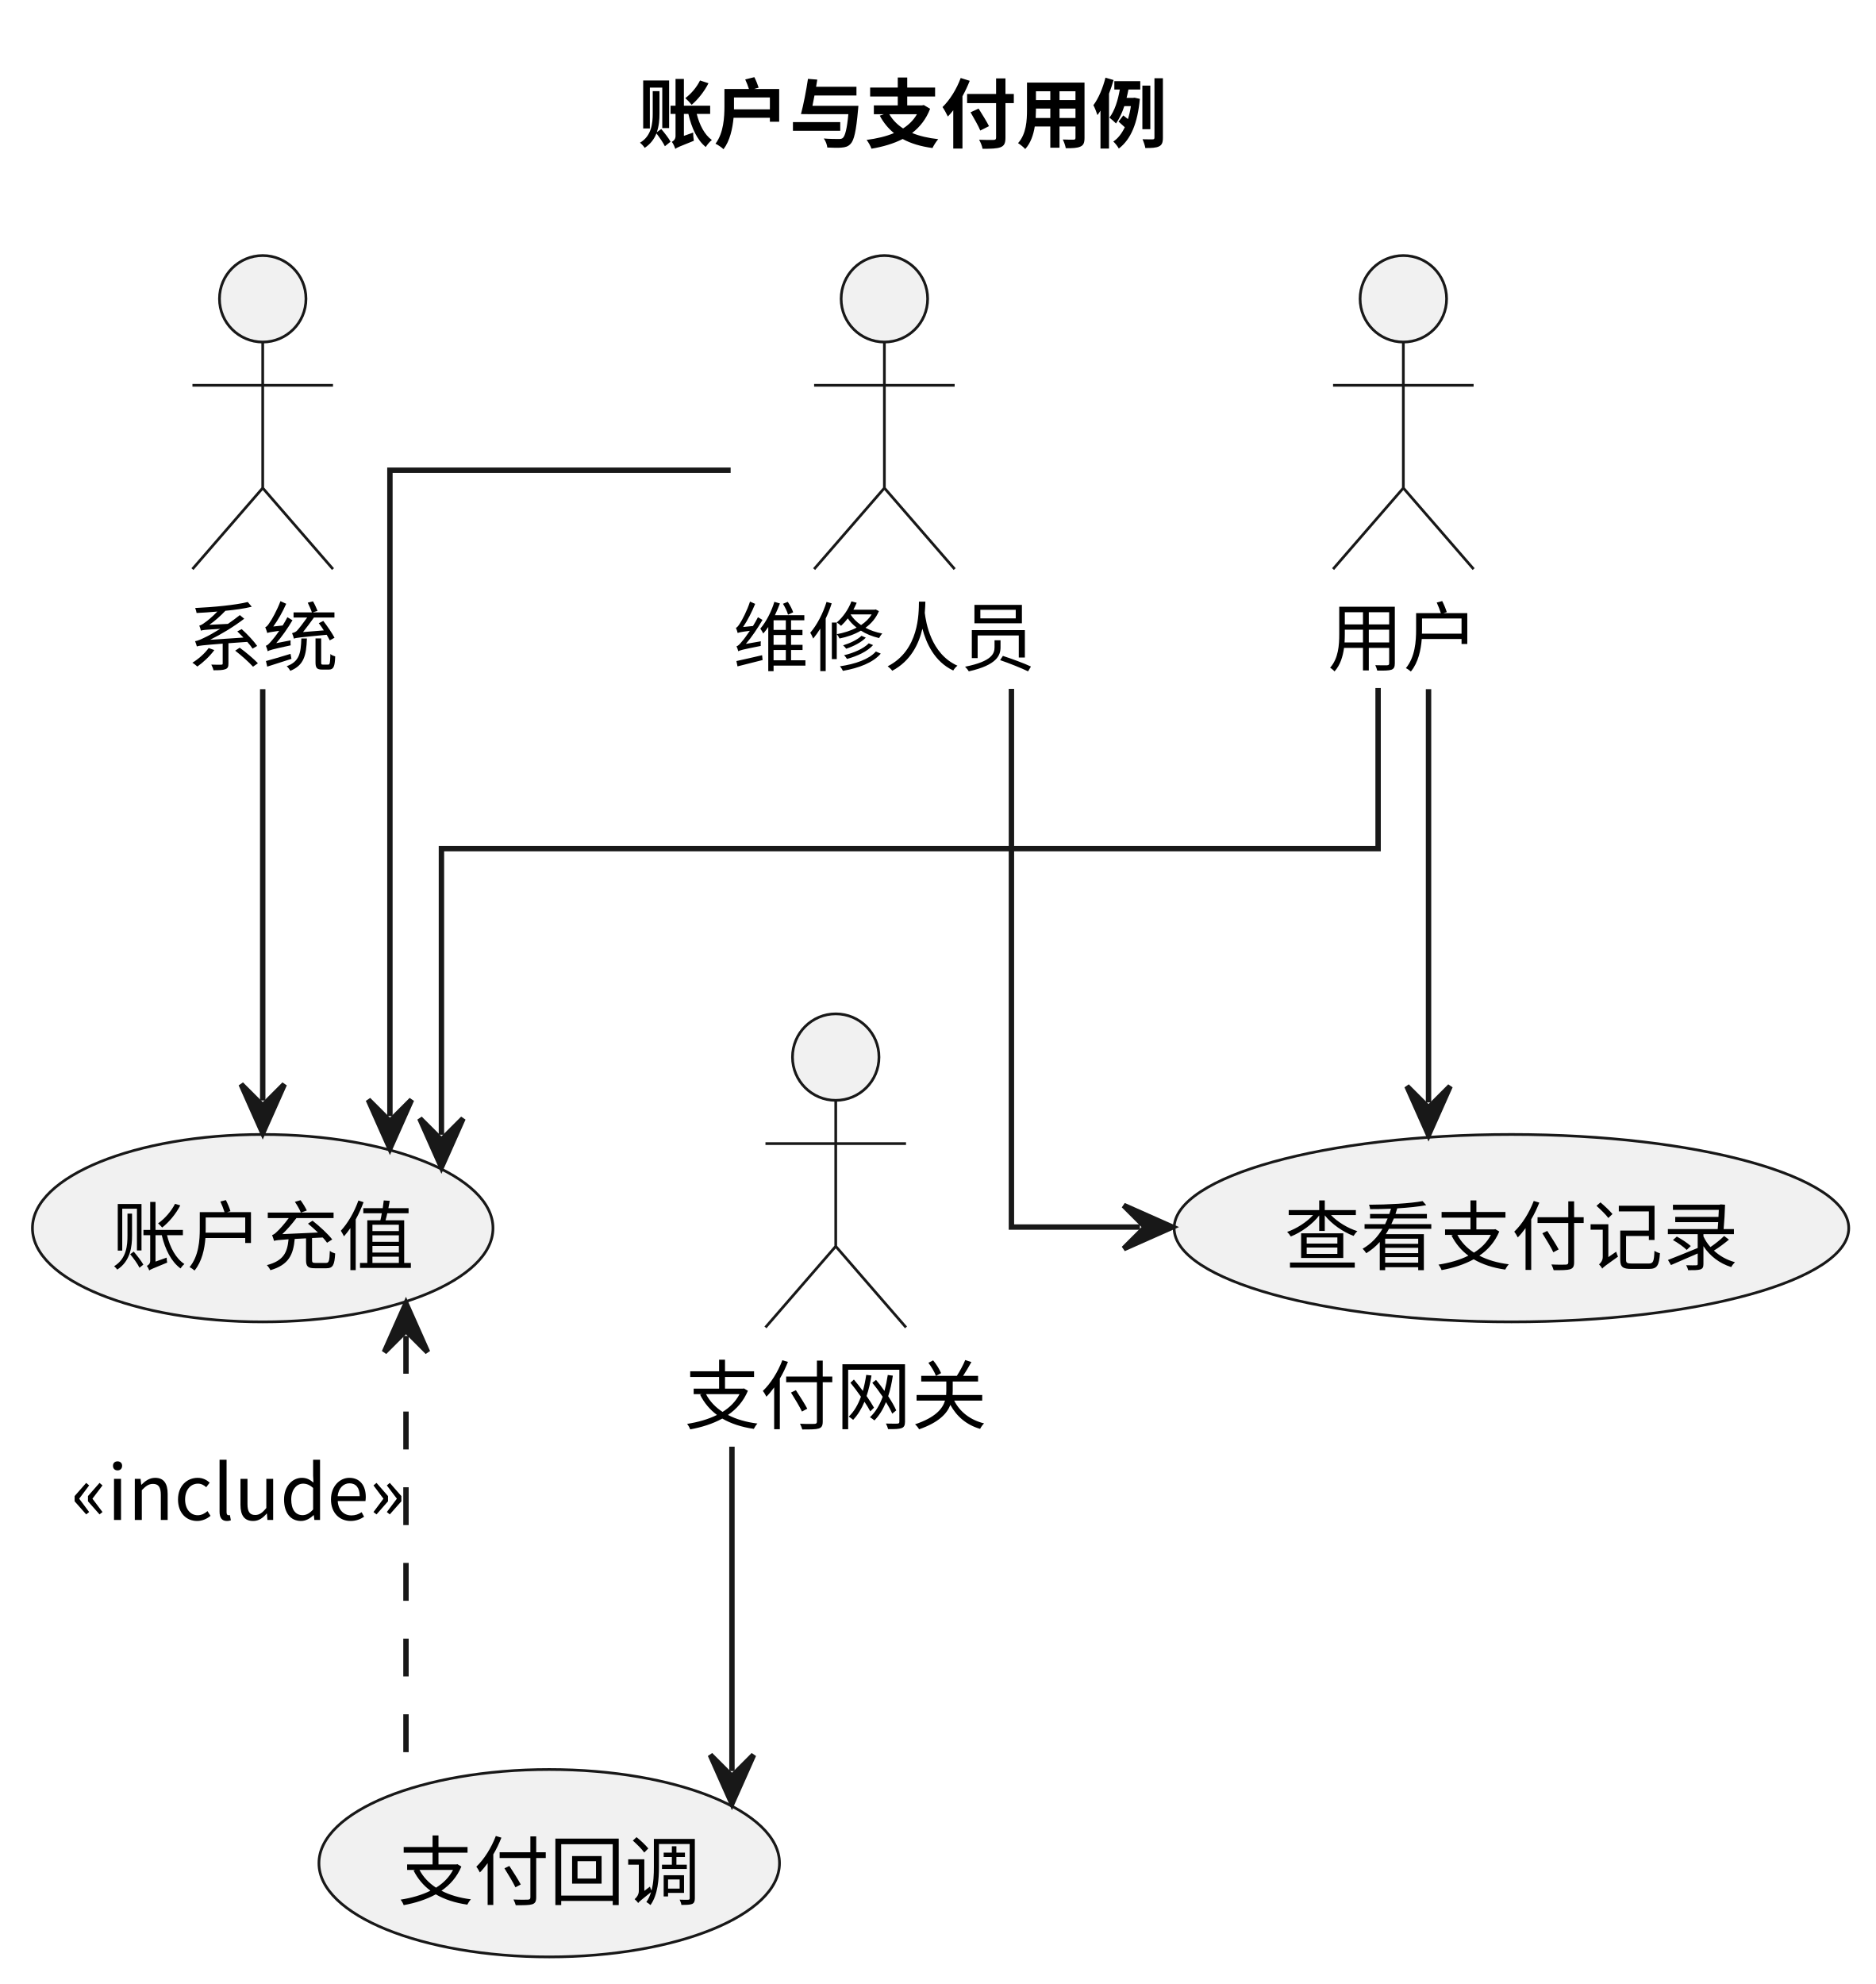
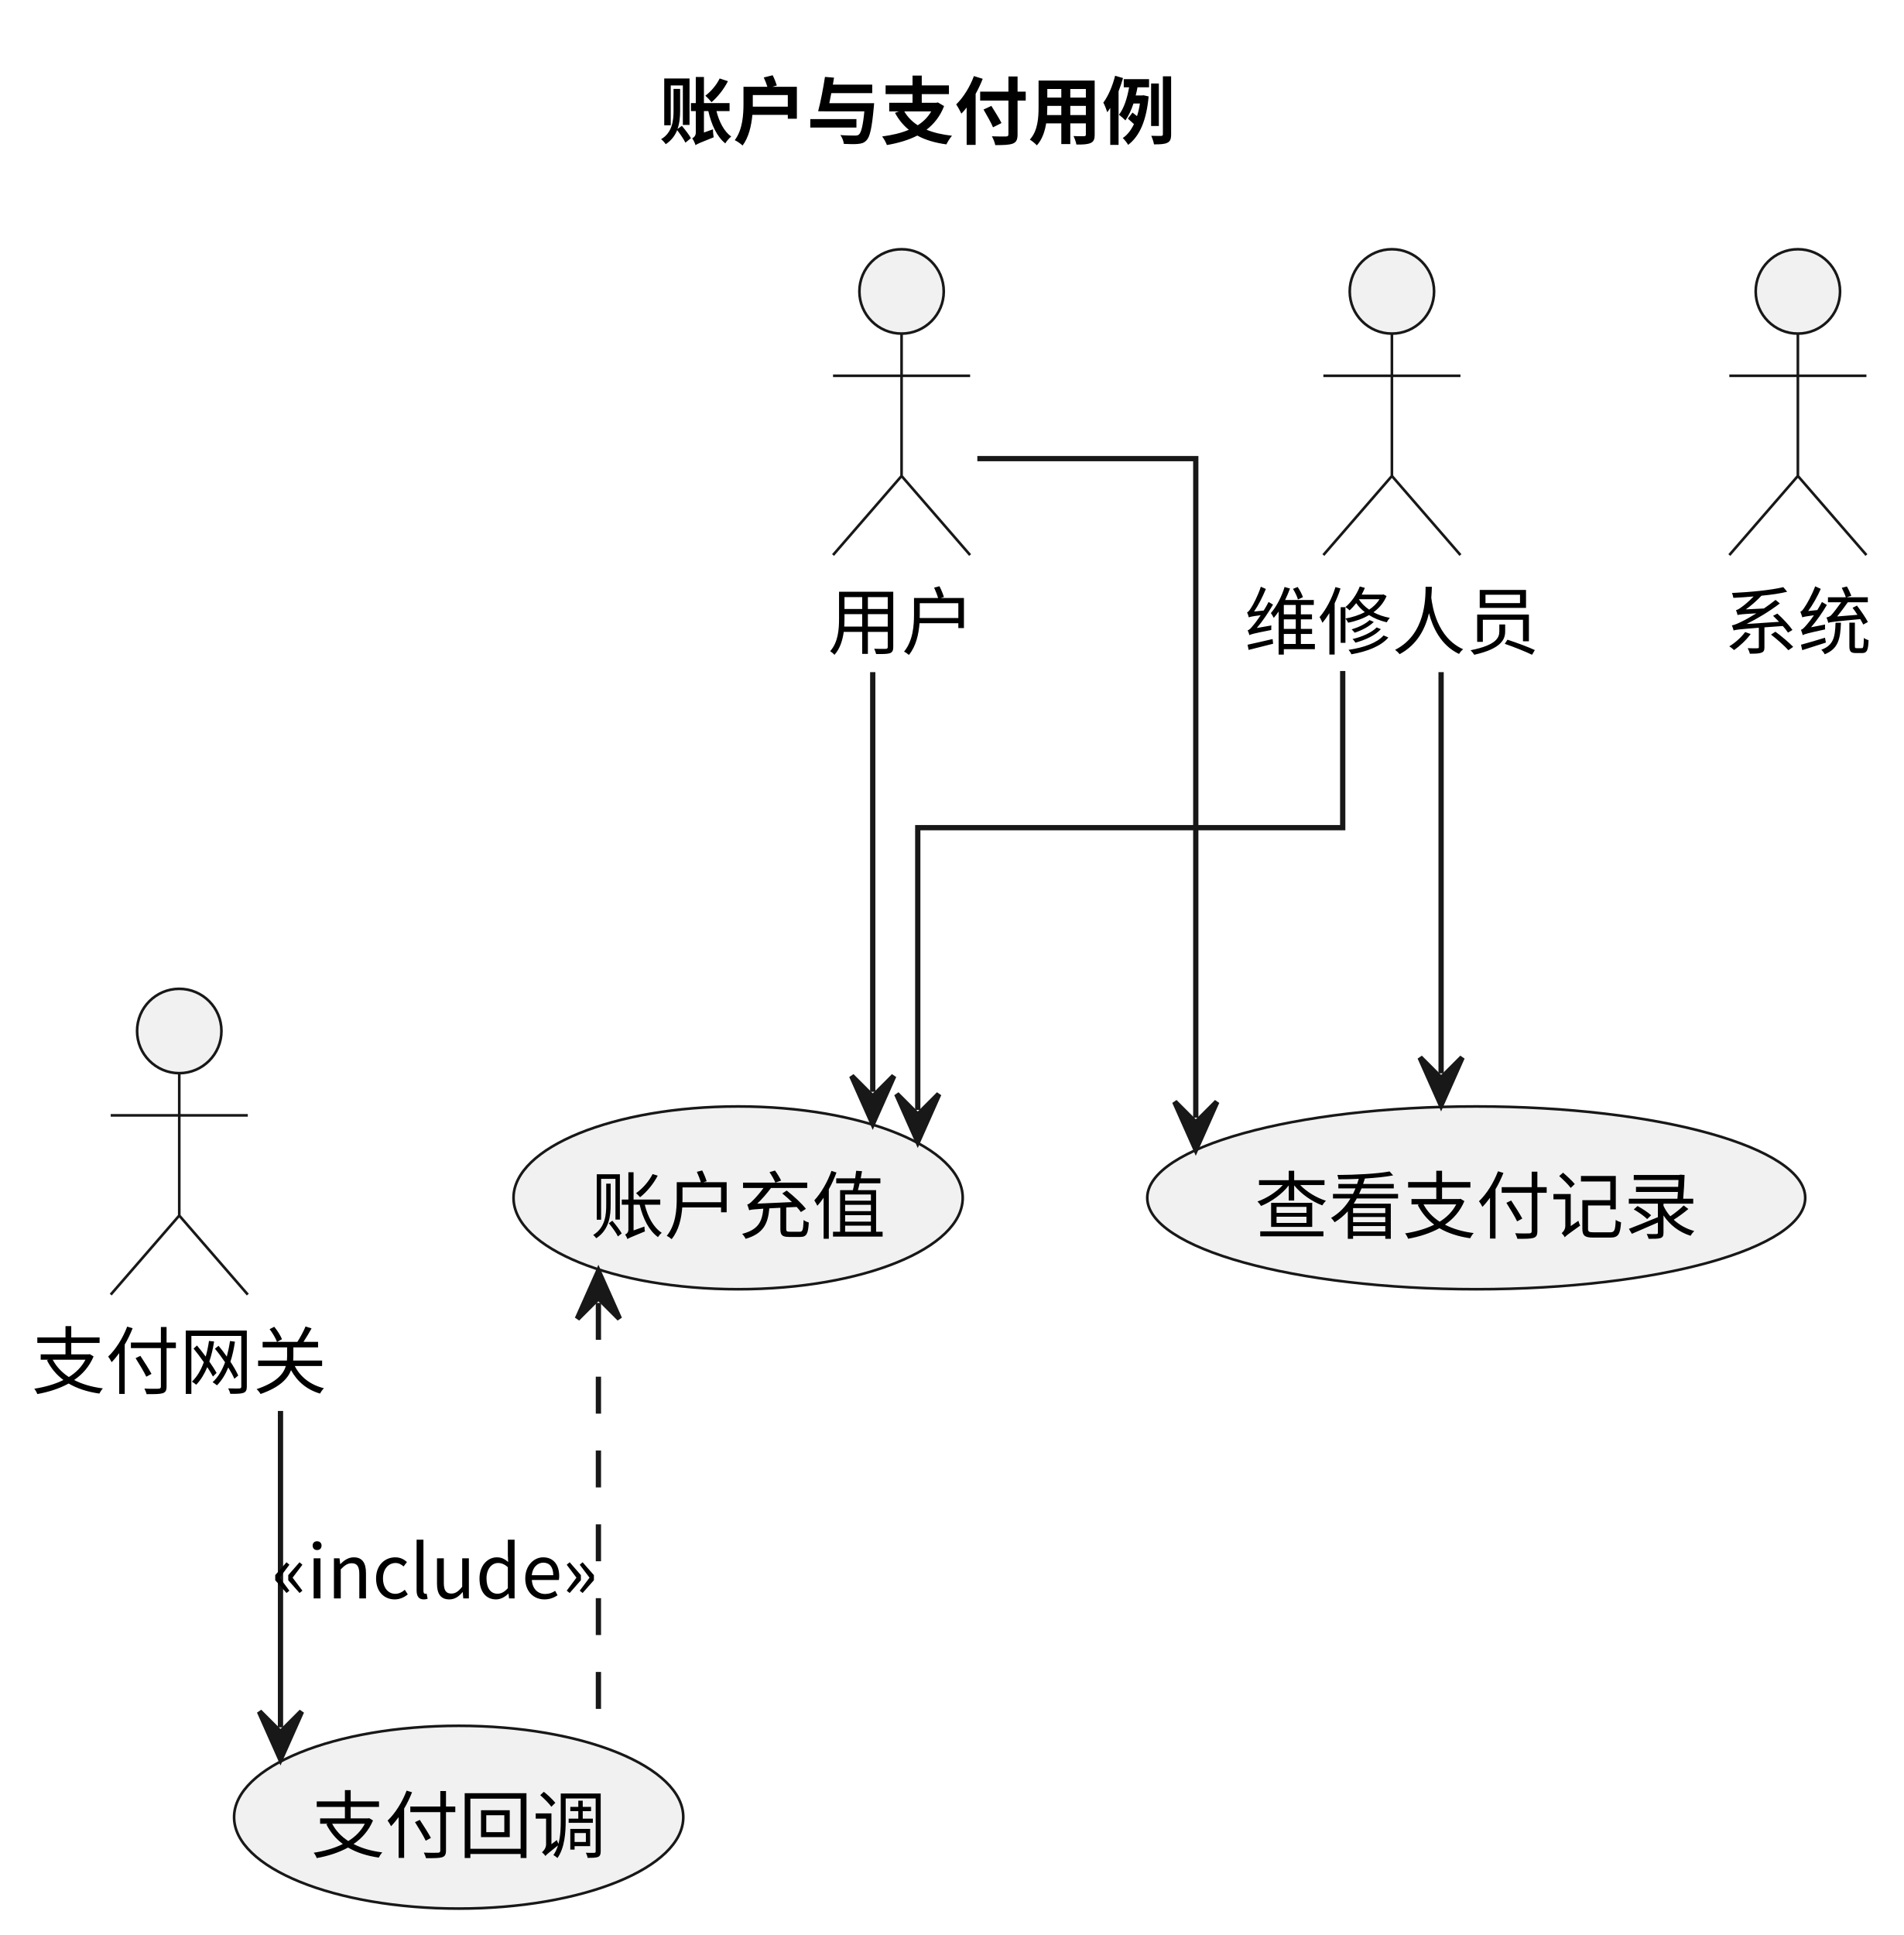
- <svg xmlns="http://www.w3.org/2000/svg" contentStyleType="text/css" data-diagram-type="DESCRIPTION" height="367px" preserveAspectRatio="none" style="width:347px;height:367px;background:#FFFFFF;" version="1.1" viewBox="0 0 347 367" width="347px" zoomAndPan="magnify">
+ <svg xmlns="http://www.w3.org/2000/svg" contentStyleType="text/css" data-diagram-type="DESCRIPTION" height="367px" preserveAspectRatio="none" style="width:361px;height:367px;background:#FFFFFF;" version="1.1" viewBox="0 0 361 367" width="361px" zoomAndPan="magnify">
  <defs />
  <g>
    <g class="title" data-source-line="3">
-       <text fill="#000000" font-family="Noto Sans CJK SC" font-size="14" font-weight="bold" lengthAdjust="spacing" textLength="98" x="117.997" y="26.24">账户与支付用例</text>
+       <text fill="#000000" font-family="Noto Sans CJK SC" font-size="14" font-weight="bold" lengthAdjust="spacing" textLength="98" x="125" y="26.24">账户与支付用例</text>
    </g>
    <g class="entity" data-entity="U" data-source-line="6" data-uid="ent0002" id="entity_U">
-       <ellipse cx="259.6" cy="55.272" fill="#F1F1F1" rx="8" ry="8" style="stroke:#181818;stroke-width:0.5;" />
-       <path d="M259.6,63.272 L259.6,90.272 M246.6,71.272 L272.6,71.272 M259.6,90.272 L246.6,105.272 M259.6,90.272 L272.6,105.272" fill="none" style="stroke:#181818;stroke-width:0.5;" />
-       <text fill="#000000" font-family="Noto Sans CJK SC" font-size="14" lengthAdjust="spacing" textLength="28" x="245.6" y="123.012">用户</text>
+       <ellipse cx="171" cy="55.272" fill="#F1F1F1" rx="8" ry="8" style="stroke:#181818;stroke-width:0.5;" />
+       <path d="M171,63.272 L171,90.272 M158,71.272 L184,71.272 M171,90.272 L158,105.272 M171,90.272 L184,105.272" fill="none" style="stroke:#181818;stroke-width:0.5;" />
+       <text fill="#000000" font-family="Noto Sans CJK SC" font-size="14" lengthAdjust="spacing" textLength="28" x="157" y="123.012">用户</text>
    </g>
    <g class="entity" data-entity="M" data-source-line="7" data-uid="ent0003" id="entity_M">
-       <ellipse cx="163.6" cy="55.272" fill="#F1F1F1" rx="8" ry="8" style="stroke:#181818;stroke-width:0.5;" />
-       <path d="M163.6,63.272 L163.6,90.272 M150.6,71.272 L176.6,71.272 M163.6,90.272 L150.6,105.272 M163.6,90.272 L176.6,105.272" fill="none" style="stroke:#181818;stroke-width:0.5;" />
-       <text fill="#000000" font-family="Noto Sans CJK SC" font-size="14" lengthAdjust="spacing" textLength="56" x="135.6" y="123.012">维修人员</text>
+       <ellipse cx="264" cy="55.272" fill="#F1F1F1" rx="8" ry="8" style="stroke:#181818;stroke-width:0.5;" />
+       <path d="M264,63.272 L264,90.272 M251,71.272 L277,71.272 M264,90.272 L251,105.272 M264,90.272 L277,105.272" fill="none" style="stroke:#181818;stroke-width:0.5;" />
+       <text fill="#000000" font-family="Noto Sans CJK SC" font-size="14" lengthAdjust="spacing" textLength="56" x="236" y="123.012">维修人员</text>
    </g>
    <g class="entity" data-entity="P" data-source-line="8" data-uid="ent0004" id="entity_P">
-       <ellipse cx="154.6" cy="195.542" fill="#F1F1F1" rx="8" ry="8" style="stroke:#181818;stroke-width:0.5;" />
-       <path d="M154.6,203.542 L154.6,230.542 M141.6,211.542 L167.6,211.542 M154.6,230.542 L141.6,245.542 M154.6,230.542 L167.6,245.542" fill="none" style="stroke:#181818;stroke-width:0.5;" />
-       <text fill="#000000" font-family="Noto Sans CJK SC" font-size="14" lengthAdjust="spacing" textLength="56" x="126.6" y="263.282">支付网关</text>
+       <ellipse cx="34" cy="195.542" fill="#F1F1F1" rx="8" ry="8" style="stroke:#181818;stroke-width:0.5;" />
+       <path d="M34,203.542 L34,230.542 M21,211.542 L47,211.542 M34,230.542 L21,245.542 M34,230.542 L47,245.542" fill="none" style="stroke:#181818;stroke-width:0.5;" />
+       <text fill="#000000" font-family="Noto Sans CJK SC" font-size="14" lengthAdjust="spacing" textLength="56" x="6" y="263.282">支付网关</text>
    </g>
    <g class="entity" data-entity="S" data-source-line="9" data-uid="ent0005" id="entity_S">
-       <ellipse cx="48.6" cy="55.272" fill="#F1F1F1" rx="8" ry="8" style="stroke:#181818;stroke-width:0.5;" />
-       <path d="M48.6,63.272 L48.6,90.272 M35.6,71.272 L61.6,71.272 M48.6,90.272 L35.6,105.272 M48.6,90.272 L61.6,105.272" fill="none" style="stroke:#181818;stroke-width:0.5;" />
-       <text fill="#000000" font-family="Noto Sans CJK SC" font-size="14" lengthAdjust="spacing" textLength="28" x="34.6" y="123.012">系统</text>
+       <ellipse cx="341" cy="55.272" fill="#F1F1F1" rx="8" ry="8" style="stroke:#181818;stroke-width:0.5;" />
+       <path d="M341,63.272 L341,90.272 M328,71.272 L354,71.272 M341,90.272 L328,105.272 M341,90.272 L354,105.272" fill="none" style="stroke:#181818;stroke-width:0.5;" />
+       <text fill="#000000" font-family="Noto Sans CJK SC" font-size="14" lengthAdjust="spacing" textLength="28" x="327" y="123.012">系统</text>
    </g>
    <g class="entity" data-entity="...." data-source-line="11" data-uid="ent0006" id="entity_....">
-       <ellipse cx="48.598" cy="227.186" fill="#F1F1F1" rx="42.598" ry="17.334" style="stroke:#181818;stroke-width:0.5;" />
-       <text fill="#000000" font-family="Noto Sans CJK SC" font-size="14" lengthAdjust="spacing" textLength="56" x="20.598" y="233.822">账户充值</text>
+       <ellipse cx="139.998" cy="227.186" fill="#F1F1F1" rx="42.598" ry="17.334" style="stroke:#181818;stroke-width:0.5;" />
+       <text fill="#000000" font-family="Noto Sans CJK SC" font-size="14" lengthAdjust="spacing" textLength="56" x="111.998" y="233.822">账户充值</text>
    </g>
    <g class="entity" data-entity="...." data-source-line="12" data-uid="ent0007" id="entity_....">
-       <ellipse cx="101.598" cy="344.656" fill="#F1F1F1" rx="42.598" ry="17.334" style="stroke:#181818;stroke-width:0.5;" />
-       <text fill="#000000" font-family="Noto Sans CJK SC" font-size="14" lengthAdjust="spacing" textLength="56" x="73.598" y="351.292">支付回调</text>
+       <ellipse cx="86.998" cy="344.656" fill="#F1F1F1" rx="42.598" ry="17.334" style="stroke:#181818;stroke-width:0.5;" />
+       <text fill="#000000" font-family="Noto Sans CJK SC" font-size="14" lengthAdjust="spacing" textLength="56" x="58.998" y="351.292">支付回调</text>
    </g>
    <g class="entity" data-entity="......" data-source-line="13" data-uid="ent0008" id="entity_......">
-       <ellipse cx="279.597" cy="227.186" fill="#F1F1F1" rx="62.397" ry="17.334" style="stroke:#181818;stroke-width:0.5;" />
-       <text fill="#000000" font-family="Noto Sans CJK SC" font-size="14" lengthAdjust="spacing" textLength="84" x="237.597" y="233.822">查看支付记录</text>
+       <ellipse cx="279.997" cy="227.186" fill="#F1F1F1" rx="62.397" ry="17.334" style="stroke:#181818;stroke-width:0.5;" />
+       <text fill="#000000" font-family="Noto Sans CJK SC" font-size="14" lengthAdjust="spacing" textLength="84" x="237.997" y="233.822">查看支付记录</text>
    </g>
    <g class="link" data-entity-1="U" data-entity-2="...." data-source-line="15" data-uid="lnk9" id="link_U_....">
-       <path d="M254.93,127.262 C254.93,142.842 254.93,156.982 254.93,156.982 C254.93,156.982 81.66,156.982 81.66,156.982 C81.66,156.982 81.66,190.052 81.66,209.902" fill="none" id="U-to-账户充值" style="stroke:#181818;stroke-width:1;" />
-       <polygon fill="#181818" points="81.66,215.902,85.66,206.902,81.66,210.902,77.66,206.902,81.66,215.902" style="stroke:#181818;stroke-width:1;" />
+       <path d="M165.53,127.482 C165.53,156.282 165.53,187.232 165.53,207.072" fill="none" id="U-to-账户充值" style="stroke:#181818;stroke-width:1;" />
+       <polygon fill="#181818" points="165.53,213.072,169.53,204.072,165.53,208.072,161.53,204.072,165.53,213.072" style="stroke:#181818;stroke-width:1;" />
    </g>
    <g class="link" data-entity-1="M" data-entity-2="...." data-source-line="16" data-uid="lnk10" id="link_M_....">
-       <path d="M135.16,86.982 C108.31,86.982 72.13,86.982 72.13,86.982 C72.13,86.982 72.13,170.442 72.13,206.442" fill="none" id="M-to-账户充值" style="stroke:#181818;stroke-width:1;" />
-       <polygon fill="#181818" points="72.13,212.442,76.13,203.442,72.13,207.442,68.13,203.442,72.13,212.442" style="stroke:#181818;stroke-width:1;" />
+       <path d="M254.67,127.262 C254.67,142.842 254.67,156.982 254.67,156.982 C254.67,156.982 174.07,156.982 174.07,156.982 C174.07,156.982 174.07,190.882 174.07,210.512" fill="none" id="M-to-账户充值" style="stroke:#181818;stroke-width:1;" />
+       <polygon fill="#181818" points="174.07,216.512,178.07,207.512,174.07,211.512,170.07,207.512,174.07,216.512" style="stroke:#181818;stroke-width:1;" />
    </g>
    <g class="link" data-entity-1="P" data-entity-2="...." data-source-line="17" data-uid="lnk11" id="link_P_....">
-       <path d="M135.4,267.602 C135.4,290.962 135.4,312.622 135.4,327.622" fill="none" id="P-to-支付回调" style="stroke:#181818;stroke-width:1;" />
-       <polygon fill="#181818" points="135.4,333.622,139.4,324.622,135.4,328.622,131.4,324.622,135.4,333.622" style="stroke:#181818;stroke-width:1;" />
+       <path d="M53.2,267.602 C53.2,290.962 53.2,312.622 53.2,327.622" fill="none" id="P-to-支付回调" style="stroke:#181818;stroke-width:1;" />
+       <polygon fill="#181818" points="53.2,333.622,57.2,324.622,53.2,328.622,49.2,324.622,53.2,333.622" style="stroke:#181818;stroke-width:1;" />
    </g>
-     <g class="link" data-entity-1="S" data-entity-2="...." data-source-line="18" data-uid="lnk12" id="link_S_....">
-       <path d="M48.6,127.482 C48.6,154.662 48.6,183.102 48.6,203.572" fill="none" id="S-to-账户充值" style="stroke:#181818;stroke-width:1;" />
-       <polygon fill="#181818" points="48.6,209.572,52.6,200.572,48.6,204.572,44.6,200.572,48.6,209.572" style="stroke:#181818;stroke-width:1;" />
+     <g class="link" data-entity-1="U" data-entity-2="......" data-source-line="18" data-uid="lnk12" id="link_U_......">
+       <path d="M185.37,86.982 C201.9,86.982 226.8,86.982 226.8,86.982 C226.8,86.982 226.8,180.792 226.8,211.982" fill="none" id="U-to-查看支付记录" style="stroke:#181818;stroke-width:1;" />
+       <polygon fill="#181818" points="226.8,217.982,230.8,208.982,226.8,212.982,222.8,208.982,226.8,217.982" style="stroke:#181818;stroke-width:1;" />
    </g>
-     <g class="link" data-entity-1="U" data-entity-2="......" data-source-line="19" data-uid="lnk13" id="link_U_......">
-       <path d="M264.26,127.482 C264.26,154.822 264.26,183.512 264.26,203.932" fill="none" id="U-to-查看支付记录" style="stroke:#181818;stroke-width:1;" />
-       <polygon fill="#181818" points="264.26,209.932,268.26,200.932,264.26,204.932,260.26,200.932,264.26,209.932" style="stroke:#181818;stroke-width:1;" />
+     <g class="link" data-entity-1="M" data-entity-2="......" data-source-line="19" data-uid="lnk13" id="link_M_......">
+       <path d="M273.33,127.482 C273.33,154.662 273.33,183.102 273.33,203.572" fill="none" id="M-to-查看支付记录" style="stroke:#181818;stroke-width:1;" />
+       <polygon fill="#181818" points="273.33,209.572,277.33,200.572,273.33,204.572,269.33,200.572,273.33,209.572" style="stroke:#181818;stroke-width:1;" />
    </g>
-     <g class="link" data-entity-1="M" data-entity-2="......" data-source-line="20" data-uid="lnk14" id="link_M_......">
-       <path d="M187.1,127.422 C187.1,168.792 187.1,226.982 187.1,226.982 C187.1,226.982 194.38,226.982 210.87,226.982" fill="none" id="M-to-查看支付记录" style="stroke:#181818;stroke-width:1;" />
-       <polygon fill="#181818" points="216.87,226.982,207.87,222.982,211.87,226.982,207.87,230.982,216.87,226.982" style="stroke:#181818;stroke-width:1;" />
-     </g>
-     <g class="link" data-entity-1="...." data-entity-2="...." data-source-line="22" data-uid="lnk15" id="link_...._....">
-       <path d="M75.1,247.112 C75.1,269.722 75.1,308.132 75.1,330.732" fill="none" id="账户充值-backto-支付回调" style="stroke:#181818;stroke-width:1;stroke-dasharray:7,7;" />
-       <polygon fill="#181818" points="75.1,241.112,71.1,250.112,75.1,246.112,79.1,250.112,75.1,241.112" style="stroke:#181818;stroke-width:1;" />
-       <text fill="#000000" font-family="Noto Sans CJK SC" font-size="14" lengthAdjust="spacing" textLength="61.852" x="13.1" y="281.162">«include»</text>
+     <g class="link" data-entity-1="...." data-entity-2="...." data-source-line="21" data-uid="lnk14" id="link_...._....">
+       <path d="M113.5,247.112 C113.5,269.722 113.5,308.132 113.5,330.732" fill="none" id="账户充值-backto-支付回调" style="stroke:#181818;stroke-width:1;stroke-dasharray:7,7;" />
+       <polygon fill="#181818" points="113.5,241.112,109.5,250.112,113.5,246.112,117.5,250.112,113.5,241.112" style="stroke:#181818;stroke-width:1;" />
+       <text fill="#000000" font-family="Noto Sans CJK SC" font-size="14" lengthAdjust="spacing" textLength="61.852" x="51.5" y="303.162">«include»</text>
    </g>
  </g>
</svg>
